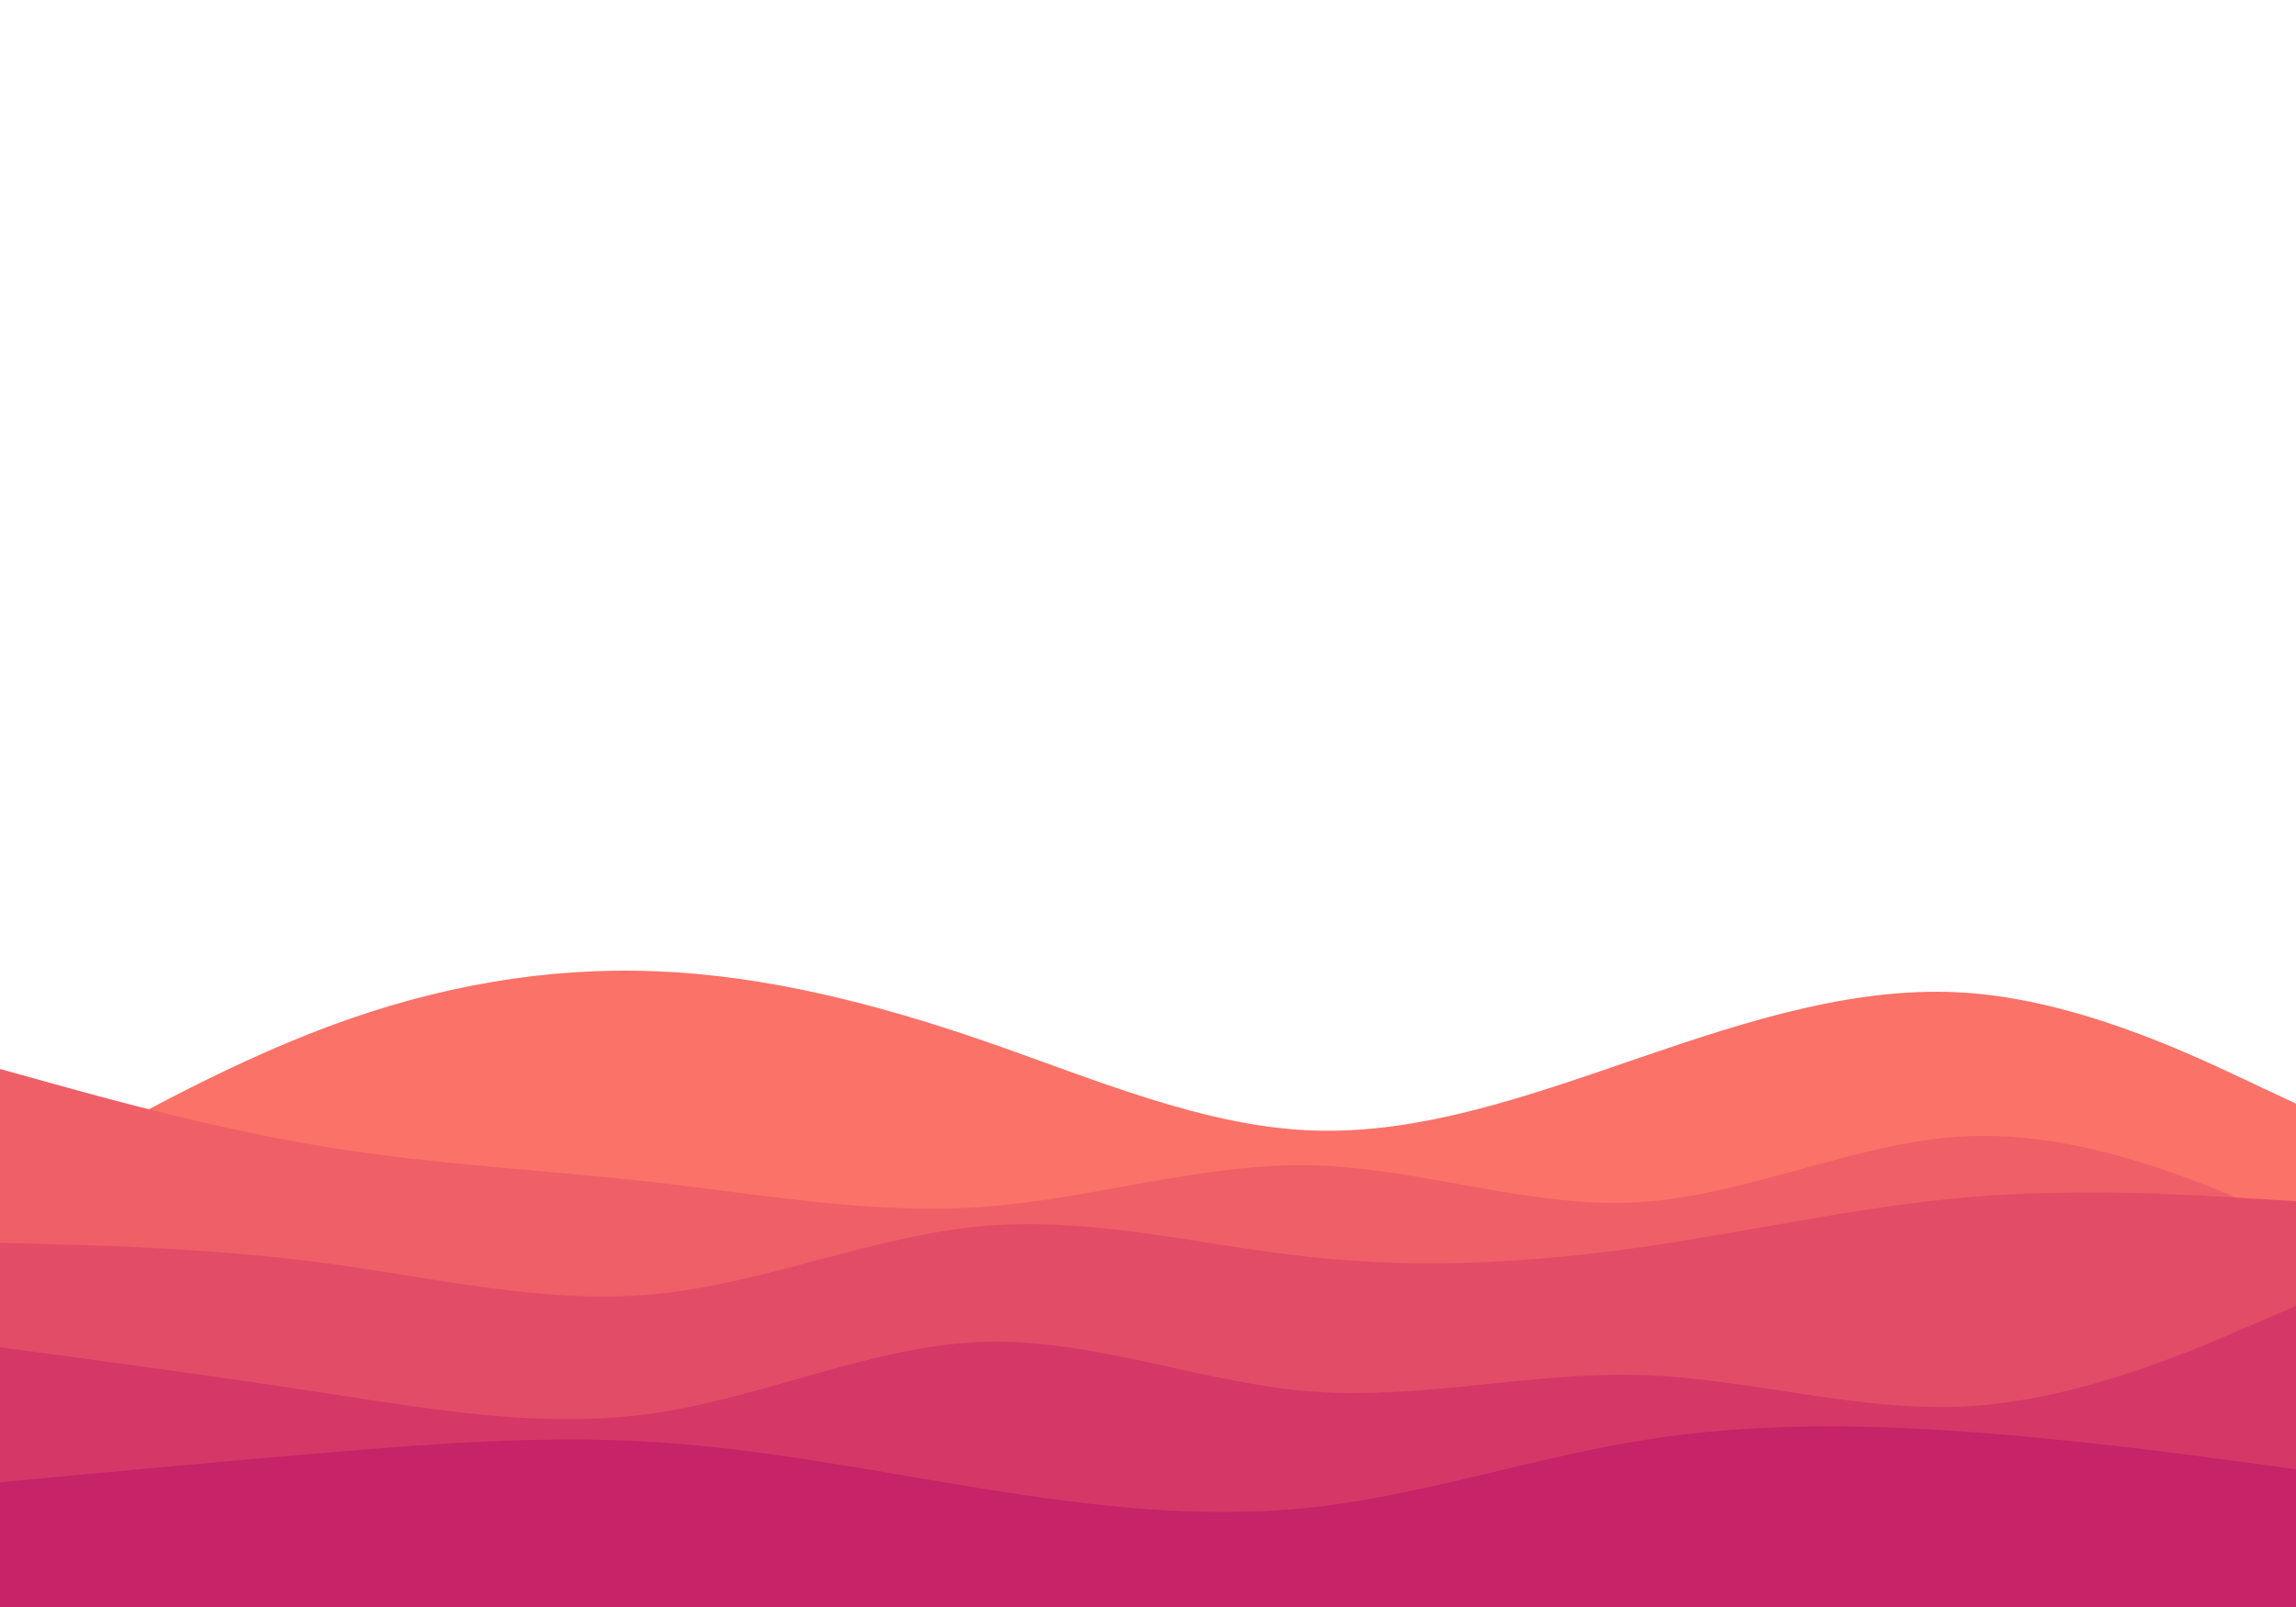
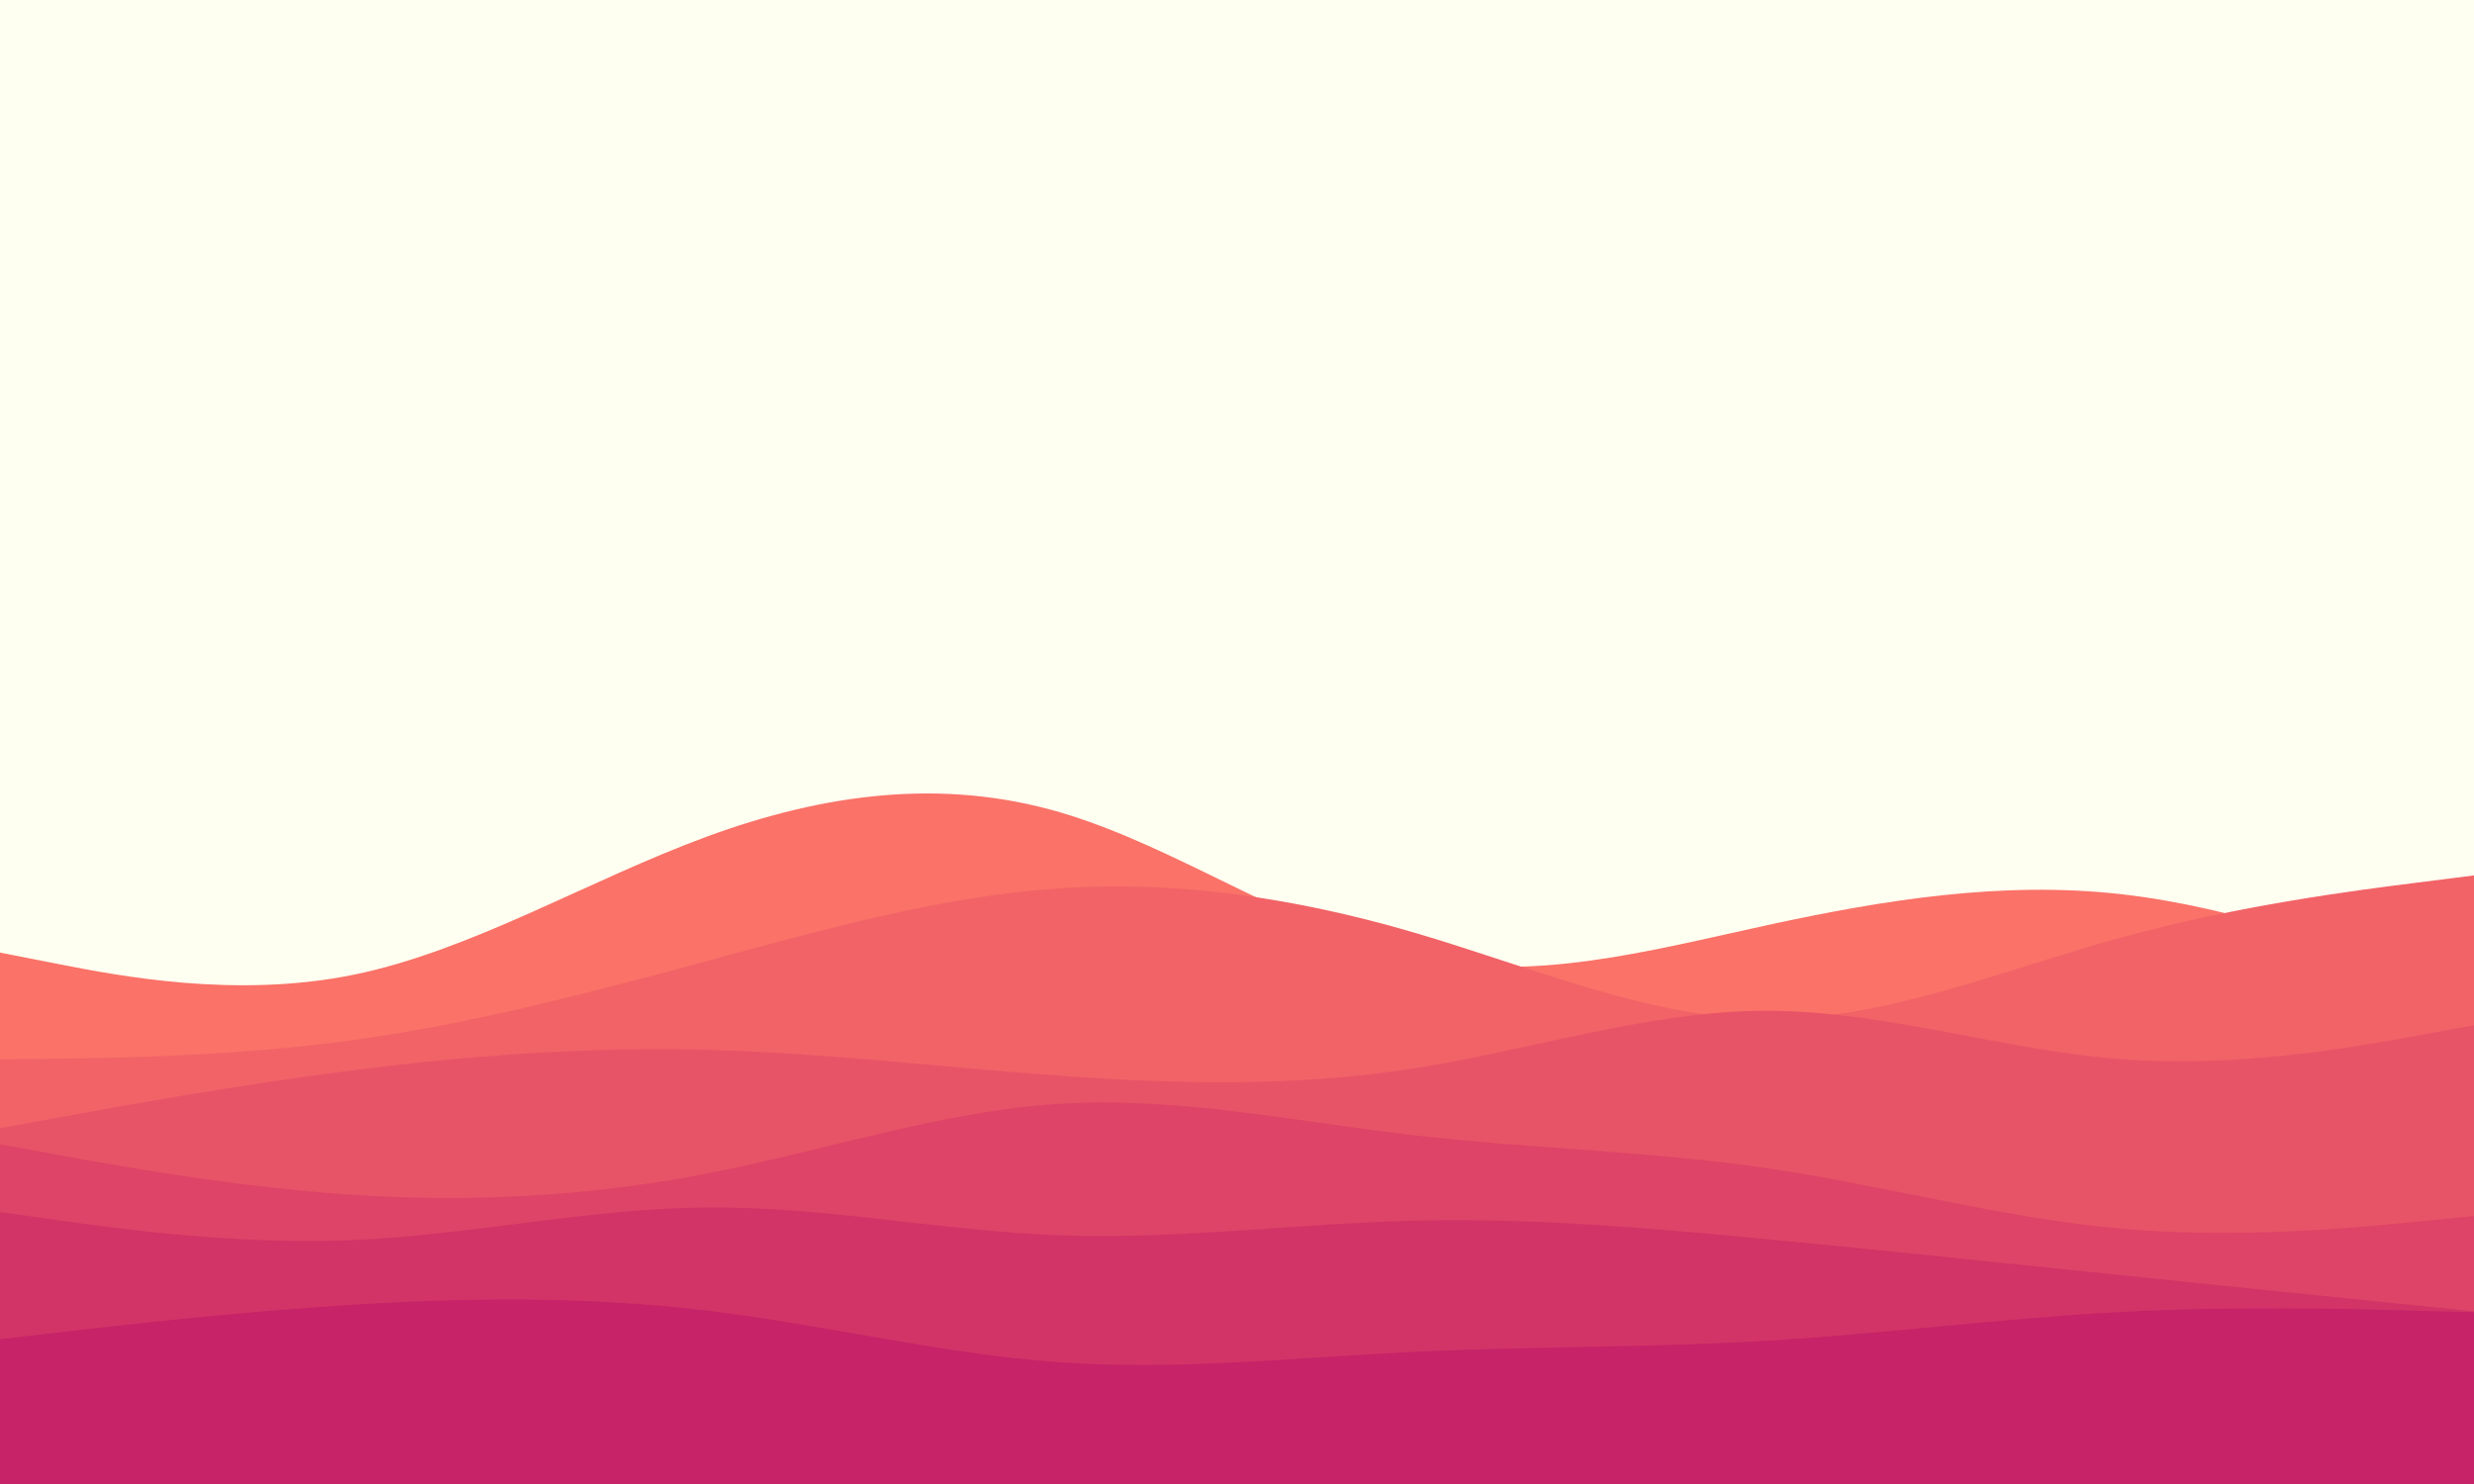
- <svg xmlns="http://www.w3.org/2000/svg" id="visual" viewBox="0 0 9999 6999" width="9999" height="6999" version="1.1">
-   <rect x="0" y="0" width="9999" height="6999" fill="#ffffff" />
-   <path d="M0 5197L238 5060.2C476 4923.3 952 4649.7 1428.2 4471.7C1904.3 4293.7 2380.7 4211.3 2856.8 4230.3C3333 4249.3 3809 4369.7 4285.2 4533.8C4761.3 4698 5237.7 4906 5713.8 4923.8C6190 4941.7 6666 4769.3 7142.2 4606.3C7618.3 4443.3 8094.7 4289.7 8570.8 4324.7C9047 4359.7 9523 4583.3 9761 4695.2L9999 4807L9999 7000L9761 7000C9523 7000 9047 7000 8570.8 7000C8094.7 7000 7618.3 7000 7142.2 7000C6666 7000 6190 7000 5713.8 7000C5237.7 7000 4761.3 7000 4285.2 7000C3809 7000 3333 7000 2856.8 7000C2380.7 7000 1904.3 7000 1428.2 7000C952 7000 476 7000 238 7000L0 7000Z" fill="#fa7268" />
-   <path d="M0 4656L238 4722C476 4788 952 4920 1428.2 4997C1904.3 5074 2380.7 5096 2856.8 5150.3C3333 5204.7 3809 5291.3 4285.2 5256.3C4761.3 5221.3 5237.7 5064.7 5713.8 5075.7C6190 5086.7 6666 5265.3 7142.2 5235.8C7618.3 5206.3 8094.7 4968.7 8570.8 4948.7C9047 4928.7 9523 5126.3 9761 5225.2L9999 5324L9999 7000L9761 7000C9523 7000 9047 7000 8570.8 7000C8094.7 7000 7618.3 7000 7142.2 7000C6666 7000 6190 7000 5713.8 7000C5237.7 7000 4761.3 7000 4285.2 7000C3809 7000 3333 7000 2856.8 7000C2380.7 7000 1904.3 7000 1428.2 7000C952 7000 476 7000 238 7000L0 7000Z" fill="#ef5f67" />
-   <path d="M0 5413L238 5419.5C476 5426 952 5439 1428.2 5503.2C1904.3 5567.3 2380.7 5682.7 2856.8 5636C3333 5589.3 3809 5380.7 4285.2 5339.7C4761.3 5298.7 5237.7 5425.3 5713.8 5475.8C6190 5526.3 6666 5500.7 7142.2 5432.8C7618.3 5365 8094.7 5255 8570.8 5214.5C9047 5174 9523 5203 9761 5217.5L9999 5232L9999 7000L9761 7000C9523 7000 9047 7000 8570.8 7000C8094.7 7000 7618.3 7000 7142.2 7000C6666 7000 6190 7000 5713.8 7000C5237.7 7000 4761.3 7000 4285.2 7000C3809 7000 3333 7000 2856.8 7000C2380.7 7000 1904.3 7000 1428.2 7000C952 7000 476 7000 238 7000L0 7000Z" fill="#e34c67" />
-   <path d="M0 5868L238 5900C476 5932 952 5996 1428.2 6069.2C1904.3 6142.3 2380.7 6224.7 2856.8 6153.8C3333 6083 3809 5859 4285.2 5844.3C4761.3 5829.7 5237.7 6024.3 5713.8 6060.7C6190 6097 6666 5975 7142.2 5988.8C7618.3 6002.7 8094.7 6152.3 8570.8 6124.8C9047 6097.3 9523 5892.7 9761 5790.3L9999 5688L9999 7000L9761 7000C9523 7000 9047 7000 8570.8 7000C8094.7 7000 7618.3 7000 7142.2 7000C6666 7000 6190 7000 5713.8 7000C5237.7 7000 4761.3 7000 4285.2 7000C3809 7000 3333 7000 2856.8 7000C2380.7 7000 1904.3 7000 1428.2 7000C952 7000 476 7000 238 7000L0 7000Z" fill="#d53867" />
-   <path d="M0 6456L238 6433.7C476 6411.3 952 6366.7 1428.2 6326.5C1904.3 6286.3 2380.7 6250.7 2856.8 6281.2C3333 6311.7 3809 6408.3 4285.2 6484.8C4761.3 6561.3 5237.7 6617.7 5713.8 6565.5C6190 6513.3 6666 6352.7 7142.2 6274.8C7618.3 6197 8094.7 6202 8570.8 6236.5C9047 6271 9523 6335 9761 6367L9999 6399L9999 7000L9761 7000C9523 7000 9047 7000 8570.8 7000C8094.7 7000 7618.3 7000 7142.2 7000C6666 7000 6190 7000 5713.8 7000C5237.7 7000 4761.3 7000 4285.2 7000C3809 7000 3333 7000 2856.8 7000C2380.7 7000 1904.3 7000 1428.2 7000C952 7000 476 7000 238 7000L0 7000Z" fill="#c62368" />
+ <svg xmlns="http://www.w3.org/2000/svg" id="visual" viewBox="0 0 9999 5999" width="9999" height="5999" version="1.1">
+   <rect x="0" y="0" width="9999" height="5999" fill="#fffff1" />
+   <path d="M0 3851L238 3897.7C476 3944.3 952 4037.7 1428.2 3940.8C1904.3 3844 2380.7 3557 2856.8 3382.2C3333 3207.3 3809 3144.7 4285.2 3284.2C4761.3 3423.7 5237.7 3765.3 5713.8 3870.3C6190 3975.3 6666 3843.7 7142.2 3740.2C7618.3 3636.7 8094.7 3561.3 8570.8 3614.7C9047 3668 9523 3850 9761 3941L9999 4032L9999 6000L9761 6000C9523 6000 9047 6000 8570.8 6000C8094.7 6000 7618.3 6000 7142.2 6000C6666 6000 6190 6000 5713.8 6000C5237.7 6000 4761.3 6000 4285.2 6000C3809 6000 3333 6000 2856.8 6000C2380.7 6000 1904.3 6000 1428.2 6000C952 6000 476 6000 238 6000L0 6000Z" fill="#fa7268" />
+   <path d="M0 4283L238 4279.8C476 4276.7 952 4270.3 1428.2 4204.8C1904.3 4139.3 2380.7 4014.7 2856.8 3885.5C3333 3756.3 3809 3622.7 4285.2 3591.2C4761.3 3559.7 5237.7 3630.3 5713.8 3769.7C6190 3909 6666 4117 7142.2 4120.2C7618.3 4123.3 8094.7 3921.7 8570.8 3790.7C9047 3659.7 9523 3599.3 9761 3569.2L9999 3539L9999 6000L9761 6000C9523 6000 9047 6000 8570.8 6000C8094.7 6000 7618.3 6000 7142.2 6000C6666 6000 6190 6000 5713.8 6000C5237.7 6000 4761.3 6000 4285.2 6000C3809 6000 3333 6000 2856.8 6000C2380.7 6000 1904.3 6000 1428.2 6000C952 6000 476 6000 238 6000L0 6000Z" fill="#f16367" />
+   <path d="M0 4561L238 4517.5C476 4474 952 4387 1428.2 4326.5C1904.3 4266 2380.7 4232 2856.8 4244.2C3333 4256.3 3809 4314.7 4285.2 4349C4761.3 4383.3 5237.7 4393.7 5713.8 4319.3C6190 4245 6666 4086 7142.2 4086.2C7618.3 4086.3 8094.7 4245.7 8570.8 4282C9047 4318.3 9523 4231.7 9761 4188.3L9999 4145L9999 6000L9761 6000C9523 6000 9047 6000 8570.8 6000C8094.7 6000 7618.3 6000 7142.2 6000C6666 6000 6190 6000 5713.8 6000C5237.7 6000 4761.3 6000 4285.2 6000C3809 6000 3333 6000 2856.8 6000C2380.7 6000 1904.3 6000 1428.2 6000C952 6000 476 6000 238 6000L0 6000Z" fill="#e85467" />
+   <path d="M0 4626L238 4669.3C476 4712.7 952 4799.3 1428.2 4830.3C1904.3 4861.3 2380.7 4836.7 2856.8 4744.2C3333 4651.7 3809 4491.3 4285.2 4462C4761.3 4432.7 5237.7 4534.3 5713.8 4589.3C6190 4644.3 6666 4652.7 7142.2 4722.7C7618.3 4792.7 8094.7 4924.3 8570.8 4966.8C9047 5009.3 9523 4962.7 9761 4939.3L9999 4916L9999 6000L9761 6000C9523 6000 9047 6000 8570.8 6000C8094.7 6000 7618.3 6000 7142.2 6000C6666 6000 6190 6000 5713.8 6000C5237.7 6000 4761.3 6000 4285.2 6000C3809 6000 3333 6000 2856.8 6000C2380.7 6000 1904.3 6000 1428.2 6000C952 6000 476 6000 238 6000L0 6000Z" fill="#de4467" />
+   <path d="M0 4900L238 4933.3C476 4966.7 952 5033.3 1428.2 5013C1904.3 4992.7 2380.7 4885.3 2856.8 4881.3C3333 4877.3 3809 4976.7 4285.2 4994C4761.3 5011.3 5237.7 4946.7 5713.8 4934.8C6190 4923 6666 4964 7142.2 5009.7C7618.3 5055.3 8094.7 5105.7 8570.8 5155C9047 5204.3 9523 5252.7 9761 5276.8L9999 5301L9999 6000L9761 6000C9523 6000 9047 6000 8570.8 6000C8094.7 6000 7618.3 6000 7142.2 6000C6666 6000 6190 6000 5713.8 6000C5237.7 6000 4761.3 6000 4285.2 6000C3809 6000 3333 6000 2856.8 6000C2380.7 6000 1904.3 6000 1428.2 6000C952 6000 476 6000 238 6000L0 6000Z" fill="#d23467" />
+   <path d="M0 5414L238 5386.5C476 5359 952 5304 1428.2 5274.5C1904.3 5245 2380.7 5241 2856.8 5298.3C3333 5355.7 3809 5474.3 4285.2 5507.5C4761.3 5540.7 5237.7 5488.3 5713.8 5465.3C6190 5442.3 6666 5448.7 7142.2 5420.3C7618.3 5392 8094.7 5329 8570.8 5304C9047 5279 9523 5292 9761 5298.5L9999 5305L9999 6000L9761 6000C9523 6000 9047 6000 8570.8 6000C8094.7 6000 7618.3 6000 7142.2 6000C6666 6000 6190 6000 5713.8 6000C5237.7 6000 4761.3 6000 4285.2 6000C3809 6000 3333 6000 2856.8 6000C2380.7 6000 1904.3 6000 1428.2 6000C952 6000 476 6000 238 6000L0 6000Z" fill="#c62368" />
</svg>
